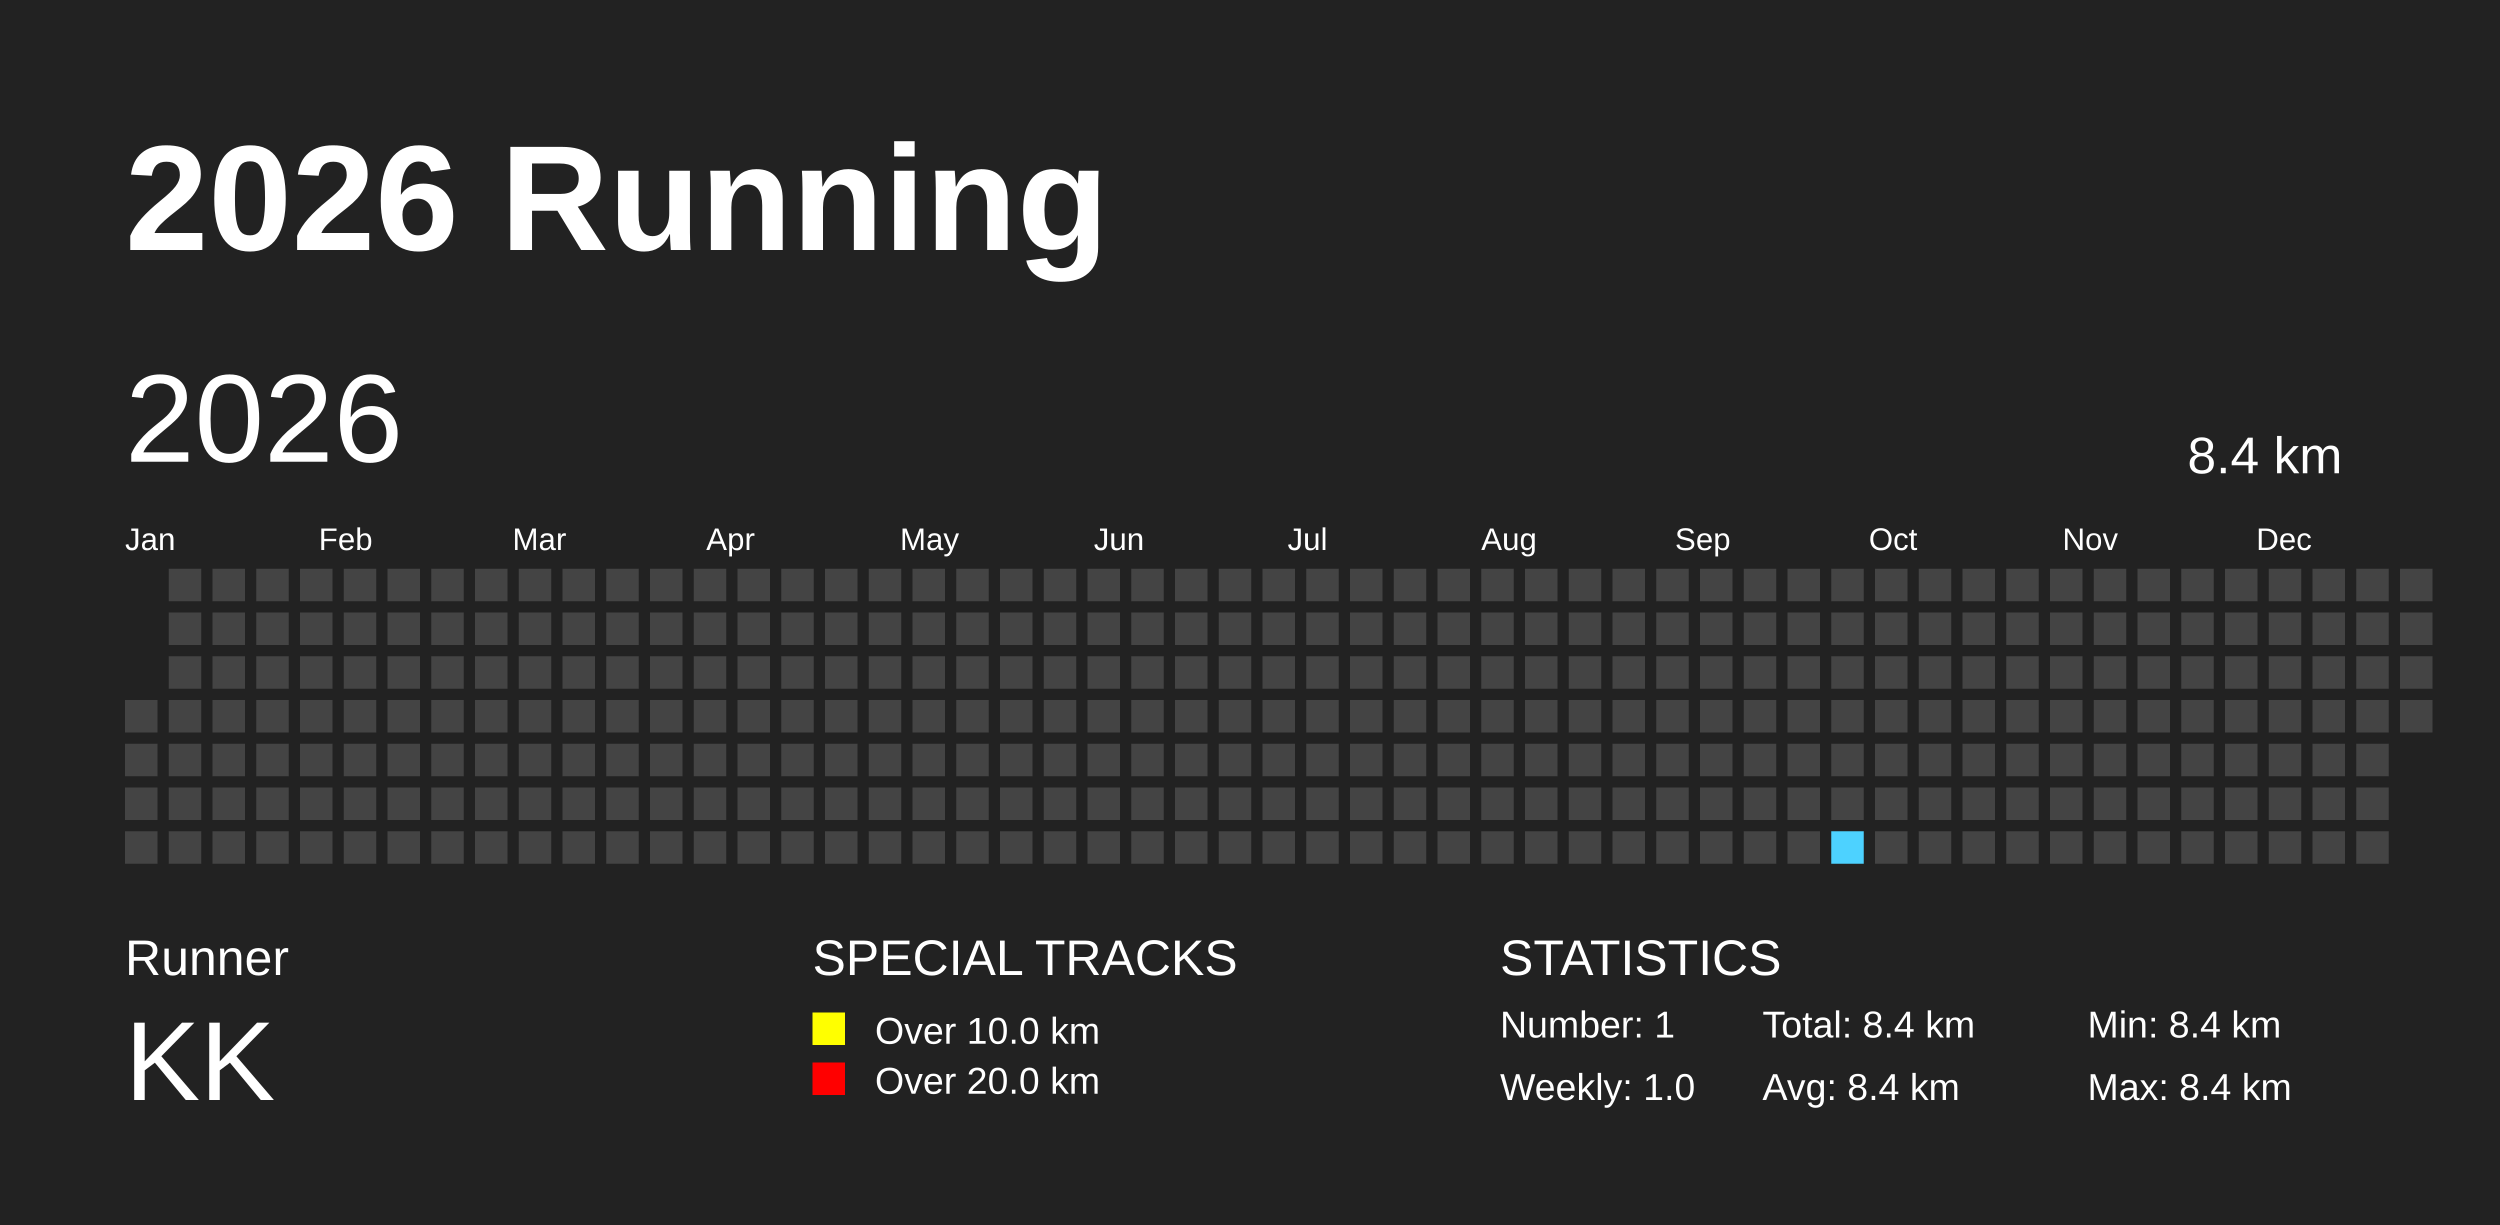
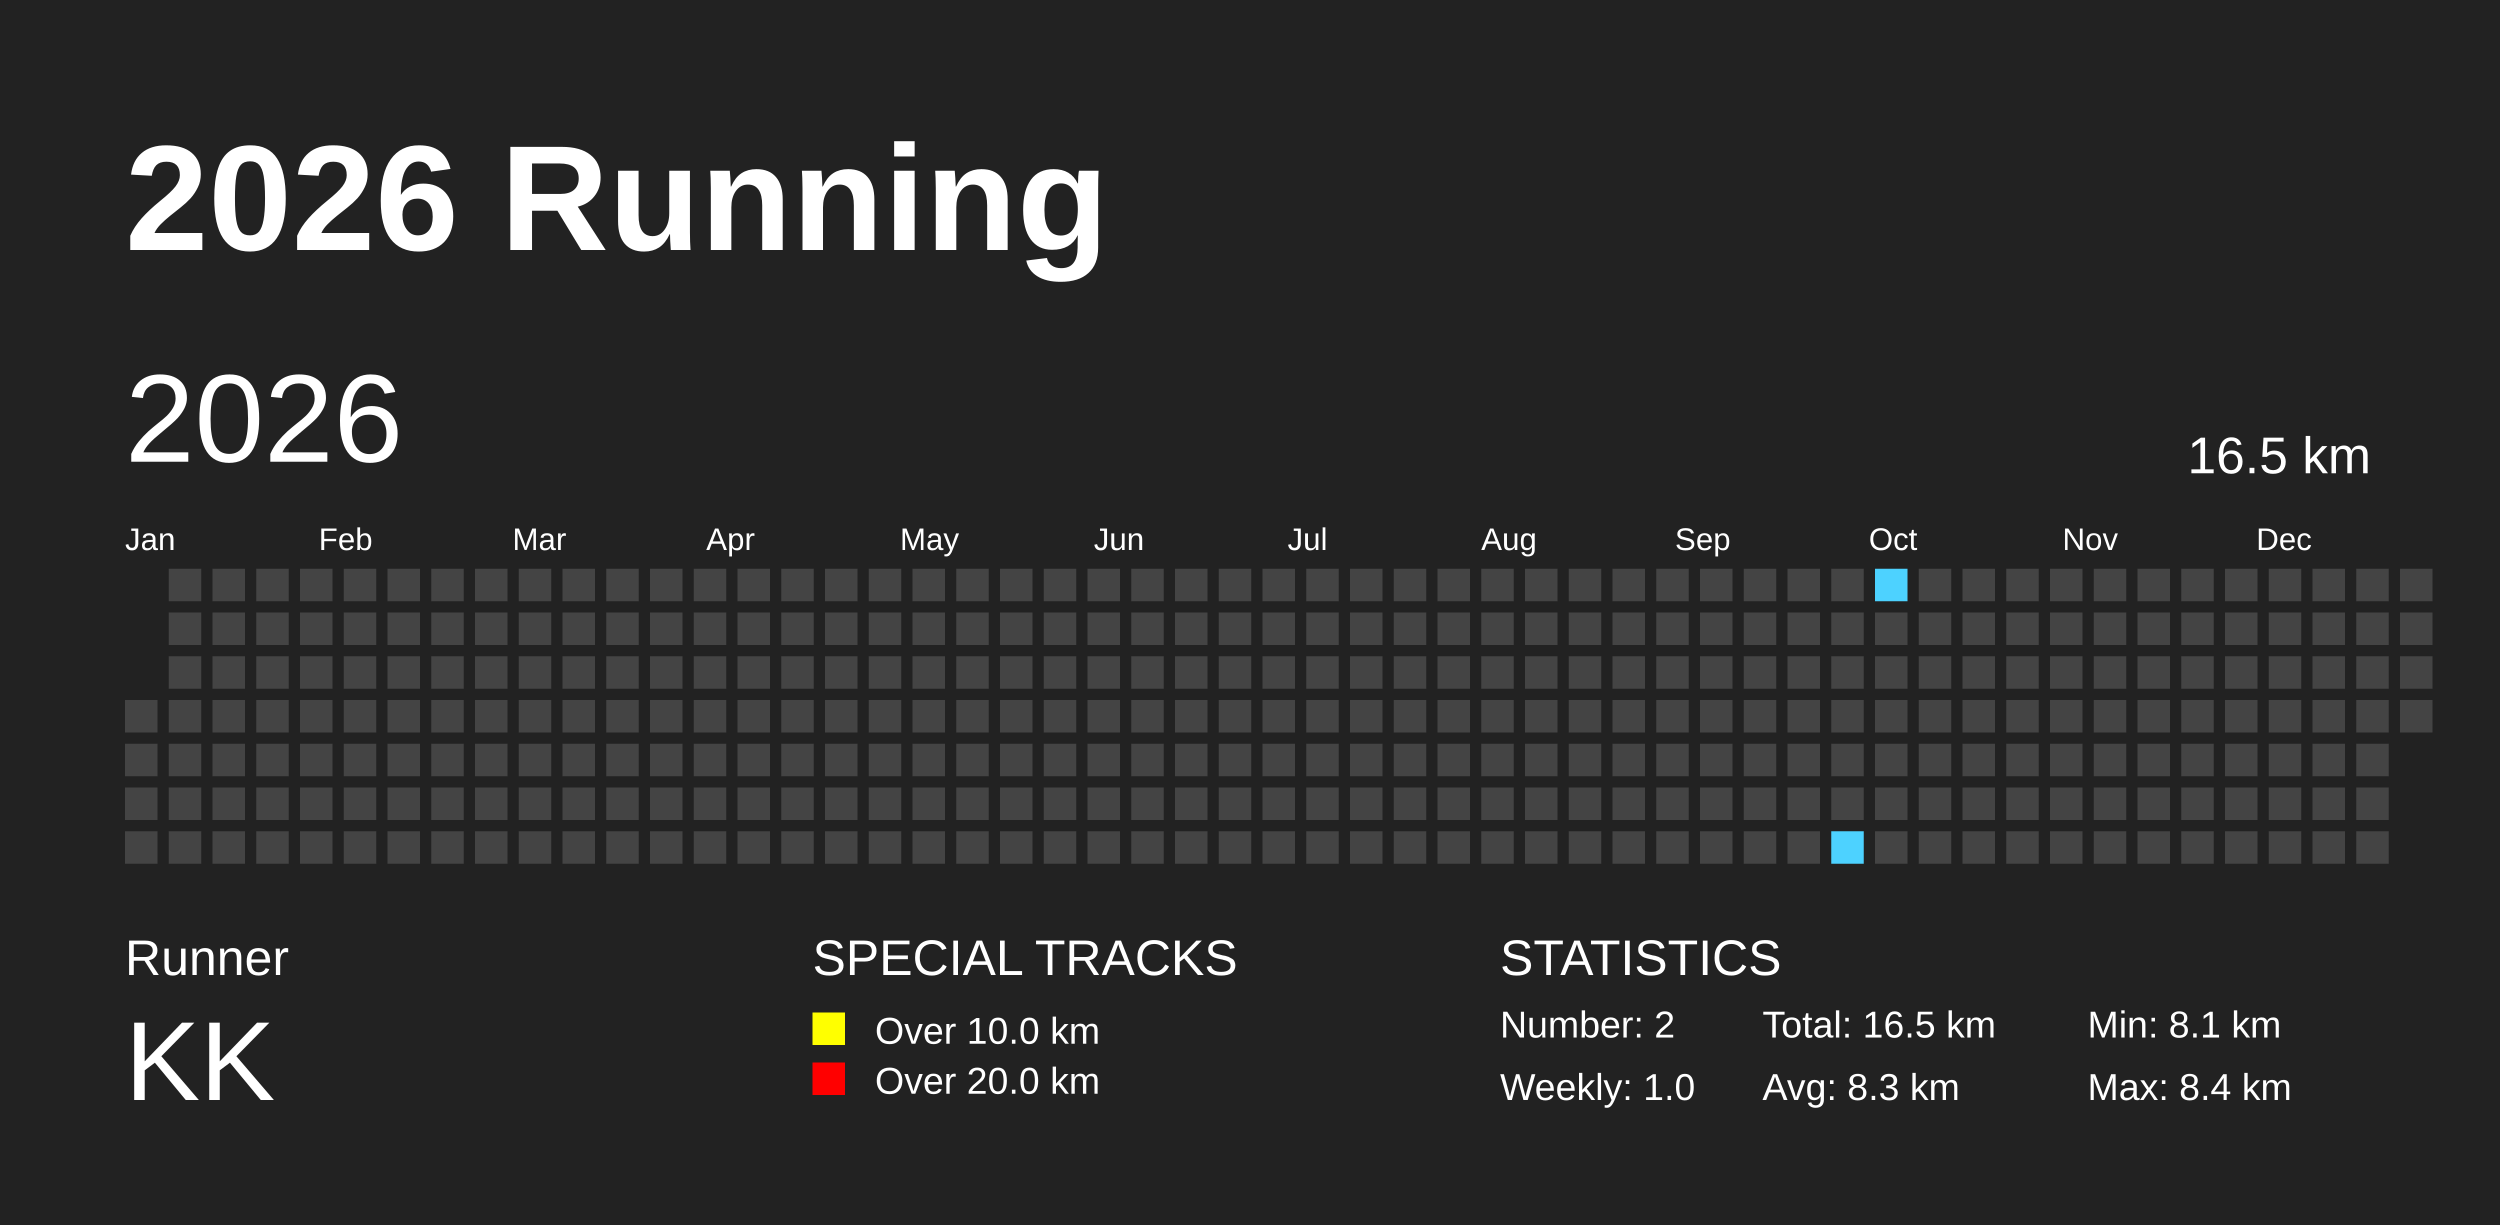
<svg xmlns="http://www.w3.org/2000/svg" baseProfile="full" height="98mm" version="1.1" viewBox="0,0,200,98" width="200mm">
  <defs>
    <pattern height="2" id="indoor-stripe" patternUnits="userSpaceOnUse" width="2">
      <line stroke="white" stroke-opacity="0.45" stroke-width="0.5" x1="0" x2="2" y1="2" y2="0" />
    </pattern>
  </defs>
  <rect fill="#222222" height="98" width="200" x="0" y="0" />
  <text fill="#FFFFFF" style="font-size:12px; font-family:Arial; font-weight:bold;" x="10" y="20">2026 Running</text>
  <text fill="#FFFFFF" style="font-size:4px; font-family:Arial" x="10" y="78">Runner</text>
  <text fill="#FFFFFF" style="font-size:9px; font-family:Arial" x="10" y="88">KK</text>
  <text fill="#FFFFFF" style="font-size:4px; font-family:Arial" x="65" y="78">SPECIAL TRACKS</text>
  <rect fill="yellow" height="2.6" width="2.6" x="65" y="81" />
  <text fill="#FFFFFF" style="font-size:3px; font-family:Arial" x="70" y="83.5">Over 10.0 km</text>
  <rect fill="red" height="2.6" width="2.6" x="65" y="85" />
  <text fill="#FFFFFF" style="font-size:3px; font-family:Arial" x="70" y="87.5">Over 20.0 km</text>
  <text fill="#FFFFFF" style="font-size:4px; font-family:Arial" x="120" y="78">STATISTICS</text>
-   <text fill="#FFFFFF" style="font-size:3px; font-family:Arial" x="120" y="83">Number: 1</text>
+   <text fill="#FFFFFF" style="font-size:3px; font-family:Arial" x="120" y="83">Number: 2</text>
  <text fill="#FFFFFF" style="font-size:3px; font-family:Arial" x="120" y="88">Weekly: 1.0</text>
-   <text fill="#FFFFFF" style="font-size:3px; font-family:Arial" x="141" y="83">Total: 8.4 km</text>
-   <text fill="#FFFFFF" style="font-size:3px; font-family:Arial" x="141" y="88">Avg: 8.4 km</text>
-   <text fill="#FFFFFF" style="font-size:3px; font-family:Arial" x="167" y="83">Min: 8.4 km</text>
+   <text fill="#FFFFFF" style="font-size:3px; font-family:Arial" x="141" y="83">Total: 16.5 km</text>
+   <text fill="#FFFFFF" style="font-size:3px; font-family:Arial" x="141" y="88">Avg: 8.3 km</text>
+   <text fill="#FFFFFF" style="font-size:3px; font-family:Arial" x="167" y="83">Min: 8.1 km</text>
  <text fill="#FFFFFF" style="font-size:3px; font-family:Arial" x="167" y="88">Max: 8.4 km</text>
  <text dominant-baseline="hanging" fill="#FFFFFF" style="font-size:10.0px; font-family:Arial;" x="10" y="30">2026</text>
-   <text dominant-baseline="hanging" fill="#FFFFFF" style="font-size:4.125px; font-family:Arial;" x="175" y="35">8.4 km</text>
+   <text dominant-baseline="hanging" fill="#FFFFFF" style="font-size:4.125px; font-family:Arial;" x="175" y="35">16.5 km</text>
  <text fill="#FFFFFF" style="font-size:2.5px; font-family:Arial" x="10.0" y="44">Jan</text>
  <text fill="#FFFFFF" style="font-size:2.5px; font-family:Arial" x="25.5" y="44">Feb</text>
  <text fill="#FFFFFF" style="font-size:2.5px; font-family:Arial" x="41.0" y="44">Mar</text>
  <text fill="#FFFFFF" style="font-size:2.5px; font-family:Arial" x="56.5" y="44">Apr</text>
  <text fill="#FFFFFF" style="font-size:2.5px; font-family:Arial" x="72.0" y="44">May</text>
  <text fill="#FFFFFF" style="font-size:2.5px; font-family:Arial" x="87.5" y="44">Jun</text>
  <text fill="#FFFFFF" style="font-size:2.5px; font-family:Arial" x="103.0" y="44">Jul</text>
  <text fill="#FFFFFF" style="font-size:2.5px; font-family:Arial" x="118.5" y="44">Aug</text>
  <text fill="#FFFFFF" style="font-size:2.5px; font-family:Arial" x="134.0" y="44">Sep</text>
  <text fill="#FFFFFF" style="font-size:2.5px; font-family:Arial" x="149.5" y="44">Oct</text>
  <text fill="#FFFFFF" style="font-size:2.5px; font-family:Arial" x="165.0" y="44">Nov</text>
  <text fill="#FFFFFF" style="font-size:2.5px; font-family:Arial" x="180.5" y="44">Dec</text>
  <rect fill="#444444" height="2.6" width="2.6" x="10.0" y="56.0" />
  <rect fill="#444444" height="2.6" width="2.6" x="10.0" y="59.5" />
  <rect fill="#444444" height="2.6" width="2.6" x="10.0" y="63.0" />
  <rect fill="#444444" height="2.6" width="2.6" x="10.0" y="66.5" />
  <rect fill="#444444" height="2.6" width="2.6" x="13.5" y="45.5" />
  <rect fill="#444444" height="2.6" width="2.6" x="13.5" y="49.0" />
  <rect fill="#444444" height="2.6" width="2.6" x="13.5" y="52.5" />
  <rect fill="#444444" height="2.6" width="2.6" x="13.5" y="56.0" />
  <rect fill="#444444" height="2.6" width="2.6" x="13.5" y="59.5" />
  <rect fill="#444444" height="2.6" width="2.6" x="13.5" y="63.0" />
  <rect fill="#444444" height="2.6" width="2.6" x="13.5" y="66.5" />
  <rect fill="#444444" height="2.6" width="2.6" x="17.0" y="45.5" />
  <rect fill="#444444" height="2.6" width="2.6" x="17.0" y="49.0" />
  <rect fill="#444444" height="2.6" width="2.6" x="17.0" y="52.5" />
  <rect fill="#444444" height="2.6" width="2.6" x="17.0" y="56.0" />
  <rect fill="#444444" height="2.6" width="2.6" x="17.0" y="59.5" />
  <rect fill="#444444" height="2.6" width="2.6" x="17.0" y="63.0" />
  <rect fill="#444444" height="2.6" width="2.6" x="17.0" y="66.5" />
  <rect fill="#444444" height="2.6" width="2.6" x="20.5" y="45.5" />
  <rect fill="#444444" height="2.6" width="2.6" x="20.5" y="49.0" />
  <rect fill="#444444" height="2.6" width="2.6" x="20.5" y="52.5" />
  <rect fill="#444444" height="2.6" width="2.6" x="20.5" y="56.0" />
  <rect fill="#444444" height="2.6" width="2.6" x="20.5" y="59.5" />
  <rect fill="#444444" height="2.6" width="2.6" x="20.5" y="63.0" />
  <rect fill="#444444" height="2.6" width="2.6" x="20.5" y="66.5" />
  <rect fill="#444444" height="2.6" width="2.6" x="24.0" y="45.5" />
  <rect fill="#444444" height="2.6" width="2.6" x="24.0" y="49.0" />
  <rect fill="#444444" height="2.6" width="2.6" x="24.0" y="52.5" />
  <rect fill="#444444" height="2.6" width="2.6" x="24.0" y="56.0" />
  <rect fill="#444444" height="2.6" width="2.6" x="24.0" y="59.5" />
  <rect fill="#444444" height="2.6" width="2.6" x="24.0" y="63.0" />
  <rect fill="#444444" height="2.6" width="2.6" x="24.0" y="66.5" />
  <rect fill="#444444" height="2.6" width="2.6" x="27.5" y="45.5" />
  <rect fill="#444444" height="2.6" width="2.6" x="27.5" y="49.0" />
  <rect fill="#444444" height="2.6" width="2.6" x="27.5" y="52.5" />
  <rect fill="#444444" height="2.6" width="2.6" x="27.5" y="56.0" />
  <rect fill="#444444" height="2.6" width="2.6" x="27.5" y="59.5" />
  <rect fill="#444444" height="2.6" width="2.6" x="27.5" y="63.0" />
  <rect fill="#444444" height="2.6" width="2.6" x="27.5" y="66.5" />
  <rect fill="#444444" height="2.6" width="2.6" x="31.0" y="45.5" />
  <rect fill="#444444" height="2.6" width="2.6" x="31.0" y="49.0" />
  <rect fill="#444444" height="2.6" width="2.6" x="31.0" y="52.5" />
  <rect fill="#444444" height="2.6" width="2.6" x="31.0" y="56.0" />
  <rect fill="#444444" height="2.6" width="2.6" x="31.0" y="59.5" />
  <rect fill="#444444" height="2.6" width="2.6" x="31.0" y="63.0" />
  <rect fill="#444444" height="2.6" width="2.6" x="31.0" y="66.5" />
  <rect fill="#444444" height="2.6" width="2.6" x="34.5" y="45.5" />
  <rect fill="#444444" height="2.6" width="2.6" x="34.5" y="49.0" />
  <rect fill="#444444" height="2.6" width="2.6" x="34.5" y="52.5" />
  <rect fill="#444444" height="2.6" width="2.6" x="34.5" y="56.0" />
  <rect fill="#444444" height="2.6" width="2.6" x="34.5" y="59.5" />
  <rect fill="#444444" height="2.6" width="2.6" x="34.5" y="63.0" />
  <rect fill="#444444" height="2.6" width="2.6" x="34.5" y="66.5" />
  <rect fill="#444444" height="2.6" width="2.6" x="38.0" y="45.5" />
  <rect fill="#444444" height="2.6" width="2.6" x="38.0" y="49.0" />
  <rect fill="#444444" height="2.6" width="2.6" x="38.0" y="52.5" />
  <rect fill="#444444" height="2.6" width="2.6" x="38.0" y="56.0" />
  <rect fill="#444444" height="2.6" width="2.6" x="38.0" y="59.5" />
  <rect fill="#444444" height="2.6" width="2.6" x="38.0" y="63.0" />
  <rect fill="#444444" height="2.6" width="2.6" x="38.0" y="66.5" />
  <rect fill="#444444" height="2.6" width="2.6" x="41.5" y="45.5" />
  <rect fill="#444444" height="2.6" width="2.6" x="41.5" y="49.0" />
  <rect fill="#444444" height="2.6" width="2.6" x="41.5" y="52.5" />
  <rect fill="#444444" height="2.6" width="2.6" x="41.5" y="56.0" />
  <rect fill="#444444" height="2.6" width="2.6" x="41.5" y="59.5" />
  <rect fill="#444444" height="2.6" width="2.6" x="41.5" y="63.0" />
  <rect fill="#444444" height="2.6" width="2.6" x="41.5" y="66.5" />
  <rect fill="#444444" height="2.6" width="2.6" x="45.0" y="45.5" />
  <rect fill="#444444" height="2.6" width="2.6" x="45.0" y="49.0" />
  <rect fill="#444444" height="2.6" width="2.6" x="45.0" y="52.5" />
  <rect fill="#444444" height="2.6" width="2.6" x="45.0" y="56.0" />
  <rect fill="#444444" height="2.6" width="2.6" x="45.0" y="59.5" />
  <rect fill="#444444" height="2.6" width="2.6" x="45.0" y="63.0" />
  <rect fill="#444444" height="2.6" width="2.6" x="45.0" y="66.5" />
  <rect fill="#444444" height="2.6" width="2.6" x="48.5" y="45.5" />
  <rect fill="#444444" height="2.6" width="2.6" x="48.5" y="49.0" />
  <rect fill="#444444" height="2.6" width="2.6" x="48.5" y="52.5" />
  <rect fill="#444444" height="2.6" width="2.6" x="48.5" y="56.0" />
  <rect fill="#444444" height="2.6" width="2.6" x="48.5" y="59.5" />
  <rect fill="#444444" height="2.6" width="2.6" x="48.5" y="63.0" />
  <rect fill="#444444" height="2.6" width="2.6" x="48.5" y="66.5" />
  <rect fill="#444444" height="2.6" width="2.6" x="52.0" y="45.5" />
  <rect fill="#444444" height="2.6" width="2.6" x="52.0" y="49.0" />
  <rect fill="#444444" height="2.6" width="2.6" x="52.0" y="52.5" />
  <rect fill="#444444" height="2.6" width="2.6" x="52.0" y="56.0" />
  <rect fill="#444444" height="2.6" width="2.6" x="52.0" y="59.5" />
  <rect fill="#444444" height="2.6" width="2.6" x="52.0" y="63.0" />
  <rect fill="#444444" height="2.6" width="2.6" x="52.0" y="66.5" />
  <rect fill="#444444" height="2.6" width="2.6" x="55.5" y="45.5" />
  <rect fill="#444444" height="2.6" width="2.6" x="55.5" y="49.0" />
  <rect fill="#444444" height="2.6" width="2.6" x="55.5" y="52.5" />
  <rect fill="#444444" height="2.6" width="2.6" x="55.5" y="56.0" />
  <rect fill="#444444" height="2.6" width="2.6" x="55.5" y="59.5" />
  <rect fill="#444444" height="2.6" width="2.6" x="55.5" y="63.0" />
  <rect fill="#444444" height="2.6" width="2.6" x="55.5" y="66.5" />
  <rect fill="#444444" height="2.6" width="2.6" x="59.0" y="45.5" />
  <rect fill="#444444" height="2.6" width="2.6" x="59.0" y="49.0" />
  <rect fill="#444444" height="2.6" width="2.6" x="59.0" y="52.5" />
  <rect fill="#444444" height="2.6" width="2.6" x="59.0" y="56.0" />
  <rect fill="#444444" height="2.6" width="2.6" x="59.0" y="59.5" />
  <rect fill="#444444" height="2.6" width="2.6" x="59.0" y="63.0" />
  <rect fill="#444444" height="2.6" width="2.6" x="59.0" y="66.5" />
  <rect fill="#444444" height="2.6" width="2.6" x="62.5" y="45.5" />
  <rect fill="#444444" height="2.6" width="2.6" x="62.5" y="49.0" />
  <rect fill="#444444" height="2.6" width="2.6" x="62.5" y="52.5" />
  <rect fill="#444444" height="2.6" width="2.6" x="62.5" y="56.0" />
  <rect fill="#444444" height="2.6" width="2.6" x="62.5" y="59.5" />
  <rect fill="#444444" height="2.6" width="2.6" x="62.5" y="63.0" />
  <rect fill="#444444" height="2.6" width="2.6" x="62.5" y="66.5" />
  <rect fill="#444444" height="2.6" width="2.6" x="66.0" y="45.5" />
  <rect fill="#444444" height="2.6" width="2.6" x="66.0" y="49.0" />
  <rect fill="#444444" height="2.6" width="2.6" x="66.0" y="52.5" />
  <rect fill="#444444" height="2.6" width="2.6" x="66.0" y="56.0" />
  <rect fill="#444444" height="2.6" width="2.6" x="66.0" y="59.5" />
  <rect fill="#444444" height="2.6" width="2.6" x="66.0" y="63.0" />
  <rect fill="#444444" height="2.6" width="2.6" x="66.0" y="66.5" />
  <rect fill="#444444" height="2.6" width="2.6" x="69.5" y="45.5" />
  <rect fill="#444444" height="2.6" width="2.6" x="69.5" y="49.0" />
  <rect fill="#444444" height="2.6" width="2.6" x="69.5" y="52.5" />
  <rect fill="#444444" height="2.6" width="2.6" x="69.5" y="56.0" />
  <rect fill="#444444" height="2.6" width="2.6" x="69.5" y="59.5" />
  <rect fill="#444444" height="2.6" width="2.6" x="69.5" y="63.0" />
  <rect fill="#444444" height="2.6" width="2.6" x="69.5" y="66.5" />
  <rect fill="#444444" height="2.6" width="2.6" x="73.0" y="45.5" />
  <rect fill="#444444" height="2.6" width="2.6" x="73.0" y="49.0" />
  <rect fill="#444444" height="2.6" width="2.6" x="73.0" y="52.5" />
  <rect fill="#444444" height="2.6" width="2.6" x="73.0" y="56.0" />
  <rect fill="#444444" height="2.6" width="2.6" x="73.0" y="59.5" />
  <rect fill="#444444" height="2.6" width="2.6" x="73.0" y="63.0" />
  <rect fill="#444444" height="2.6" width="2.6" x="73.0" y="66.5" />
  <rect fill="#444444" height="2.6" width="2.6" x="76.5" y="45.5" />
  <rect fill="#444444" height="2.6" width="2.6" x="76.5" y="49.0" />
  <rect fill="#444444" height="2.6" width="2.6" x="76.5" y="52.5" />
  <rect fill="#444444" height="2.6" width="2.6" x="76.5" y="56.0" />
  <rect fill="#444444" height="2.6" width="2.6" x="76.5" y="59.5" />
  <rect fill="#444444" height="2.6" width="2.6" x="76.5" y="63.0" />
  <rect fill="#444444" height="2.6" width="2.6" x="76.5" y="66.5" />
  <rect fill="#444444" height="2.6" width="2.6" x="80.0" y="45.5" />
  <rect fill="#444444" height="2.6" width="2.6" x="80.0" y="49.0" />
  <rect fill="#444444" height="2.6" width="2.6" x="80.0" y="52.5" />
  <rect fill="#444444" height="2.6" width="2.6" x="80.0" y="56.0" />
  <rect fill="#444444" height="2.6" width="2.6" x="80.0" y="59.5" />
  <rect fill="#444444" height="2.6" width="2.6" x="80.0" y="63.0" />
  <rect fill="#444444" height="2.6" width="2.6" x="80.0" y="66.5" />
  <rect fill="#444444" height="2.6" width="2.6" x="83.5" y="45.5" />
  <rect fill="#444444" height="2.6" width="2.6" x="83.5" y="49.0" />
  <rect fill="#444444" height="2.6" width="2.6" x="83.5" y="52.5" />
  <rect fill="#444444" height="2.6" width="2.6" x="83.5" y="56.0" />
  <rect fill="#444444" height="2.6" width="2.6" x="83.5" y="59.5" />
  <rect fill="#444444" height="2.6" width="2.6" x="83.5" y="63.0" />
  <rect fill="#444444" height="2.6" width="2.6" x="83.5" y="66.5" />
  <rect fill="#444444" height="2.6" width="2.6" x="87.0" y="45.5" />
  <rect fill="#444444" height="2.6" width="2.6" x="87.0" y="49.0" />
  <rect fill="#444444" height="2.6" width="2.6" x="87.0" y="52.5" />
  <rect fill="#444444" height="2.6" width="2.6" x="87.0" y="56.0" />
  <rect fill="#444444" height="2.6" width="2.6" x="87.0" y="59.5" />
  <rect fill="#444444" height="2.6" width="2.6" x="87.0" y="63.0" />
  <rect fill="#444444" height="2.6" width="2.6" x="87.0" y="66.5" />
  <rect fill="#444444" height="2.6" width="2.6" x="90.5" y="45.5" />
  <rect fill="#444444" height="2.6" width="2.6" x="90.5" y="49.0" />
  <rect fill="#444444" height="2.6" width="2.6" x="90.5" y="52.5" />
  <rect fill="#444444" height="2.6" width="2.6" x="90.5" y="56.0" />
  <rect fill="#444444" height="2.6" width="2.6" x="90.5" y="59.5" />
  <rect fill="#444444" height="2.6" width="2.6" x="90.5" y="63.0" />
  <rect fill="#444444" height="2.6" width="2.6" x="90.5" y="66.5" />
  <rect fill="#444444" height="2.6" width="2.6" x="94.0" y="45.5" />
  <rect fill="#444444" height="2.6" width="2.6" x="94.0" y="49.0" />
  <rect fill="#444444" height="2.6" width="2.6" x="94.0" y="52.5" />
  <rect fill="#444444" height="2.6" width="2.6" x="94.0" y="56.0" />
  <rect fill="#444444" height="2.6" width="2.6" x="94.0" y="59.5" />
  <rect fill="#444444" height="2.6" width="2.6" x="94.0" y="63.0" />
  <rect fill="#444444" height="2.6" width="2.6" x="94.0" y="66.5" />
  <rect fill="#444444" height="2.6" width="2.6" x="97.5" y="45.5" />
  <rect fill="#444444" height="2.6" width="2.6" x="97.5" y="49.0" />
  <rect fill="#444444" height="2.6" width="2.6" x="97.5" y="52.5" />
  <rect fill="#444444" height="2.6" width="2.6" x="97.5" y="56.0" />
  <rect fill="#444444" height="2.6" width="2.6" x="97.5" y="59.5" />
  <rect fill="#444444" height="2.6" width="2.6" x="97.5" y="63.0" />
  <rect fill="#444444" height="2.6" width="2.6" x="97.5" y="66.5" />
  <rect fill="#444444" height="2.6" width="2.6" x="101.0" y="45.5" />
  <rect fill="#444444" height="2.6" width="2.6" x="101.0" y="49.0" />
  <rect fill="#444444" height="2.6" width="2.6" x="101.0" y="52.5" />
  <rect fill="#444444" height="2.6" width="2.6" x="101.0" y="56.0" />
  <rect fill="#444444" height="2.6" width="2.6" x="101.0" y="59.5" />
  <rect fill="#444444" height="2.6" width="2.6" x="101.0" y="63.0" />
  <rect fill="#444444" height="2.6" width="2.6" x="101.0" y="66.5" />
  <rect fill="#444444" height="2.6" width="2.6" x="104.5" y="45.5" />
  <rect fill="#444444" height="2.6" width="2.6" x="104.5" y="49.0" />
  <rect fill="#444444" height="2.6" width="2.6" x="104.5" y="52.5" />
  <rect fill="#444444" height="2.6" width="2.6" x="104.5" y="56.0" />
  <rect fill="#444444" height="2.6" width="2.6" x="104.5" y="59.5" />
  <rect fill="#444444" height="2.6" width="2.6" x="104.5" y="63.0" />
  <rect fill="#444444" height="2.6" width="2.6" x="104.5" y="66.5" />
  <rect fill="#444444" height="2.6" width="2.6" x="108.0" y="45.5" />
  <rect fill="#444444" height="2.6" width="2.6" x="108.0" y="49.0" />
  <rect fill="#444444" height="2.6" width="2.6" x="108.0" y="52.5" />
  <rect fill="#444444" height="2.6" width="2.6" x="108.0" y="56.0" />
  <rect fill="#444444" height="2.6" width="2.6" x="108.0" y="59.5" />
  <rect fill="#444444" height="2.6" width="2.6" x="108.0" y="63.0" />
  <rect fill="#444444" height="2.6" width="2.6" x="108.0" y="66.5" />
  <rect fill="#444444" height="2.6" width="2.6" x="111.5" y="45.5" />
  <rect fill="#444444" height="2.6" width="2.6" x="111.5" y="49.0" />
  <rect fill="#444444" height="2.6" width="2.6" x="111.5" y="52.5" />
  <rect fill="#444444" height="2.6" width="2.6" x="111.5" y="56.0" />
  <rect fill="#444444" height="2.6" width="2.6" x="111.5" y="59.5" />
  <rect fill="#444444" height="2.6" width="2.6" x="111.5" y="63.0" />
  <rect fill="#444444" height="2.6" width="2.6" x="111.5" y="66.5" />
  <rect fill="#444444" height="2.6" width="2.6" x="115.0" y="45.5" />
  <rect fill="#444444" height="2.6" width="2.6" x="115.0" y="49.0" />
  <rect fill="#444444" height="2.6" width="2.6" x="115.0" y="52.5" />
  <rect fill="#444444" height="2.6" width="2.6" x="115.0" y="56.0" />
  <rect fill="#444444" height="2.6" width="2.6" x="115.0" y="59.5" />
  <rect fill="#444444" height="2.6" width="2.6" x="115.0" y="63.0" />
  <rect fill="#444444" height="2.6" width="2.6" x="115.0" y="66.5" />
  <rect fill="#444444" height="2.6" width="2.6" x="118.5" y="45.5" />
  <rect fill="#444444" height="2.6" width="2.6" x="118.5" y="49.0" />
  <rect fill="#444444" height="2.6" width="2.6" x="118.5" y="52.5" />
  <rect fill="#444444" height="2.6" width="2.6" x="118.5" y="56.0" />
  <rect fill="#444444" height="2.6" width="2.6" x="118.5" y="59.5" />
  <rect fill="#444444" height="2.6" width="2.6" x="118.5" y="63.0" />
  <rect fill="#444444" height="2.6" width="2.6" x="118.5" y="66.5" />
  <rect fill="#444444" height="2.6" width="2.6" x="122.0" y="45.5" />
  <rect fill="#444444" height="2.6" width="2.6" x="122.0" y="49.0" />
  <rect fill="#444444" height="2.6" width="2.6" x="122.0" y="52.5" />
  <rect fill="#444444" height="2.6" width="2.6" x="122.0" y="56.0" />
  <rect fill="#444444" height="2.6" width="2.6" x="122.0" y="59.5" />
  <rect fill="#444444" height="2.6" width="2.6" x="122.0" y="63.0" />
  <rect fill="#444444" height="2.6" width="2.6" x="122.0" y="66.5" />
  <rect fill="#444444" height="2.6" width="2.6" x="125.5" y="45.5" />
  <rect fill="#444444" height="2.6" width="2.6" x="125.5" y="49.0" />
  <rect fill="#444444" height="2.6" width="2.6" x="125.5" y="52.5" />
  <rect fill="#444444" height="2.6" width="2.6" x="125.5" y="56.0" />
  <rect fill="#444444" height="2.6" width="2.6" x="125.5" y="59.5" />
  <rect fill="#444444" height="2.6" width="2.6" x="125.5" y="63.0" />
  <rect fill="#444444" height="2.6" width="2.6" x="125.5" y="66.5" />
  <rect fill="#444444" height="2.6" width="2.6" x="129.0" y="45.5" />
  <rect fill="#444444" height="2.6" width="2.6" x="129.0" y="49.0" />
  <rect fill="#444444" height="2.6" width="2.6" x="129.0" y="52.5" />
  <rect fill="#444444" height="2.6" width="2.6" x="129.0" y="56.0" />
  <rect fill="#444444" height="2.6" width="2.6" x="129.0" y="59.5" />
  <rect fill="#444444" height="2.6" width="2.6" x="129.0" y="63.0" />
  <rect fill="#444444" height="2.6" width="2.6" x="129.0" y="66.5" />
  <rect fill="#444444" height="2.6" width="2.6" x="132.5" y="45.5" />
  <rect fill="#444444" height="2.6" width="2.6" x="132.5" y="49.0" />
  <rect fill="#444444" height="2.6" width="2.6" x="132.5" y="52.5" />
  <rect fill="#444444" height="2.6" width="2.6" x="132.5" y="56.0" />
  <rect fill="#444444" height="2.6" width="2.6" x="132.5" y="59.5" />
  <rect fill="#444444" height="2.6" width="2.6" x="132.5" y="63.0" />
  <rect fill="#444444" height="2.6" width="2.6" x="132.5" y="66.5" />
  <rect fill="#444444" height="2.6" width="2.6" x="136.0" y="45.5" />
  <rect fill="#444444" height="2.6" width="2.6" x="136.0" y="49.0" />
  <rect fill="#444444" height="2.6" width="2.6" x="136.0" y="52.5" />
  <rect fill="#444444" height="2.6" width="2.6" x="136.0" y="56.0" />
  <rect fill="#444444" height="2.6" width="2.6" x="136.0" y="59.5" />
  <rect fill="#444444" height="2.6" width="2.6" x="136.0" y="63.0" />
  <rect fill="#444444" height="2.6" width="2.6" x="136.0" y="66.5" />
  <rect fill="#444444" height="2.6" width="2.6" x="139.5" y="45.5" />
  <rect fill="#444444" height="2.6" width="2.6" x="139.5" y="49.0" />
  <rect fill="#444444" height="2.6" width="2.6" x="139.5" y="52.5" />
  <rect fill="#444444" height="2.6" width="2.6" x="139.5" y="56.0" />
  <rect fill="#444444" height="2.6" width="2.6" x="139.5" y="59.5" />
  <rect fill="#444444" height="2.6" width="2.6" x="139.5" y="63.0" />
  <rect fill="#444444" height="2.6" width="2.6" x="139.5" y="66.5" />
  <rect fill="#444444" height="2.6" width="2.6" x="143.0" y="45.5" />
  <rect fill="#444444" height="2.6" width="2.6" x="143.0" y="49.0" />
  <rect fill="#444444" height="2.6" width="2.6" x="143.0" y="52.5" />
  <rect fill="#444444" height="2.6" width="2.6" x="143.0" y="56.0" />
  <rect fill="#444444" height="2.6" width="2.6" x="143.0" y="59.5" />
  <rect fill="#444444" height="2.6" width="2.6" x="143.0" y="63.0" />
  <rect fill="#444444" height="2.6" width="2.6" x="143.0" y="66.5" />
  <rect fill="#444444" height="2.6" width="2.6" x="146.5" y="45.5" />
  <rect fill="#444444" height="2.6" width="2.6" x="146.5" y="49.0" />
  <rect fill="#444444" height="2.6" width="2.6" x="146.5" y="52.5" />
  <rect fill="#444444" height="2.6" width="2.6" x="146.5" y="56.0" />
  <rect fill="#444444" height="2.6" width="2.6" x="146.5" y="59.5" />
  <rect fill="#444444" height="2.6" width="2.6" x="146.5" y="63.0" />
  <rect fill="#4DD2FF" height="2.6" width="2.6" x="146.5" y="66.5" />
-   <rect fill="#444444" height="2.6" width="2.6" x="150.0" y="45.5" />
+   <rect fill="#4DD2FF" height="2.6" width="2.6" x="150.0" y="45.5" />
  <rect fill="#444444" height="2.6" width="2.6" x="150.0" y="49.0" />
  <rect fill="#444444" height="2.6" width="2.6" x="150.0" y="52.5" />
  <rect fill="#444444" height="2.6" width="2.6" x="150.0" y="56.0" />
  <rect fill="#444444" height="2.6" width="2.6" x="150.0" y="59.5" />
  <rect fill="#444444" height="2.6" width="2.6" x="150.0" y="63.0" />
  <rect fill="#444444" height="2.6" width="2.6" x="150.0" y="66.5" />
  <rect fill="#444444" height="2.6" width="2.6" x="153.5" y="45.5" />
  <rect fill="#444444" height="2.6" width="2.6" x="153.5" y="49.0" />
  <rect fill="#444444" height="2.6" width="2.6" x="153.5" y="52.5" />
  <rect fill="#444444" height="2.6" width="2.6" x="153.5" y="56.0" />
  <rect fill="#444444" height="2.6" width="2.6" x="153.5" y="59.5" />
  <rect fill="#444444" height="2.6" width="2.6" x="153.5" y="63.0" />
  <rect fill="#444444" height="2.6" width="2.6" x="153.5" y="66.5" />
  <rect fill="#444444" height="2.6" width="2.6" x="157.0" y="45.5" />
  <rect fill="#444444" height="2.6" width="2.6" x="157.0" y="49.0" />
  <rect fill="#444444" height="2.6" width="2.6" x="157.0" y="52.5" />
  <rect fill="#444444" height="2.6" width="2.6" x="157.0" y="56.0" />
  <rect fill="#444444" height="2.6" width="2.6" x="157.0" y="59.5" />
  <rect fill="#444444" height="2.6" width="2.6" x="157.0" y="63.0" />
  <rect fill="#444444" height="2.6" width="2.6" x="157.0" y="66.5" />
  <rect fill="#444444" height="2.6" width="2.6" x="160.5" y="45.5" />
  <rect fill="#444444" height="2.6" width="2.6" x="160.5" y="49.0" />
  <rect fill="#444444" height="2.6" width="2.6" x="160.5" y="52.5" />
  <rect fill="#444444" height="2.6" width="2.6" x="160.5" y="56.0" />
  <rect fill="#444444" height="2.6" width="2.6" x="160.5" y="59.5" />
  <rect fill="#444444" height="2.6" width="2.6" x="160.5" y="63.0" />
  <rect fill="#444444" height="2.6" width="2.6" x="160.5" y="66.5" />
  <rect fill="#444444" height="2.6" width="2.6" x="164.0" y="45.5" />
  <rect fill="#444444" height="2.6" width="2.6" x="164.0" y="49.0" />
  <rect fill="#444444" height="2.6" width="2.6" x="164.0" y="52.5" />
  <rect fill="#444444" height="2.6" width="2.6" x="164.0" y="56.0" />
  <rect fill="#444444" height="2.6" width="2.6" x="164.0" y="59.5" />
  <rect fill="#444444" height="2.6" width="2.6" x="164.0" y="63.0" />
  <rect fill="#444444" height="2.6" width="2.6" x="164.0" y="66.5" />
  <rect fill="#444444" height="2.6" width="2.6" x="167.5" y="45.5" />
  <rect fill="#444444" height="2.6" width="2.6" x="167.5" y="49.0" />
  <rect fill="#444444" height="2.6" width="2.6" x="167.5" y="52.5" />
  <rect fill="#444444" height="2.6" width="2.6" x="167.5" y="56.0" />
  <rect fill="#444444" height="2.6" width="2.6" x="167.5" y="59.5" />
  <rect fill="#444444" height="2.6" width="2.6" x="167.5" y="63.0" />
  <rect fill="#444444" height="2.6" width="2.6" x="167.5" y="66.5" />
  <rect fill="#444444" height="2.6" width="2.6" x="171.0" y="45.5" />
  <rect fill="#444444" height="2.6" width="2.6" x="171.0" y="49.0" />
  <rect fill="#444444" height="2.6" width="2.6" x="171.0" y="52.5" />
  <rect fill="#444444" height="2.6" width="2.6" x="171.0" y="56.0" />
  <rect fill="#444444" height="2.6" width="2.6" x="171.0" y="59.5" />
  <rect fill="#444444" height="2.6" width="2.6" x="171.0" y="63.0" />
  <rect fill="#444444" height="2.6" width="2.6" x="171.0" y="66.5" />
  <rect fill="#444444" height="2.6" width="2.6" x="174.5" y="45.5" />
  <rect fill="#444444" height="2.6" width="2.6" x="174.5" y="49.0" />
  <rect fill="#444444" height="2.6" width="2.6" x="174.5" y="52.5" />
  <rect fill="#444444" height="2.6" width="2.6" x="174.5" y="56.0" />
  <rect fill="#444444" height="2.6" width="2.6" x="174.5" y="59.5" />
  <rect fill="#444444" height="2.6" width="2.6" x="174.5" y="63.0" />
  <rect fill="#444444" height="2.6" width="2.6" x="174.5" y="66.5" />
  <rect fill="#444444" height="2.6" width="2.6" x="178.0" y="45.5" />
  <rect fill="#444444" height="2.6" width="2.6" x="178.0" y="49.0" />
  <rect fill="#444444" height="2.6" width="2.6" x="178.0" y="52.5" />
  <rect fill="#444444" height="2.6" width="2.6" x="178.0" y="56.0" />
  <rect fill="#444444" height="2.6" width="2.6" x="178.0" y="59.5" />
  <rect fill="#444444" height="2.6" width="2.6" x="178.0" y="63.0" />
  <rect fill="#444444" height="2.6" width="2.6" x="178.0" y="66.5" />
  <rect fill="#444444" height="2.6" width="2.6" x="181.5" y="45.5" />
  <rect fill="#444444" height="2.6" width="2.6" x="181.5" y="49.0" />
  <rect fill="#444444" height="2.6" width="2.6" x="181.5" y="52.5" />
  <rect fill="#444444" height="2.6" width="2.6" x="181.5" y="56.0" />
  <rect fill="#444444" height="2.6" width="2.6" x="181.5" y="59.5" />
  <rect fill="#444444" height="2.6" width="2.6" x="181.5" y="63.0" />
  <rect fill="#444444" height="2.6" width="2.6" x="181.5" y="66.5" />
  <rect fill="#444444" height="2.6" width="2.6" x="185.0" y="45.5" />
  <rect fill="#444444" height="2.6" width="2.6" x="185.0" y="49.0" />
  <rect fill="#444444" height="2.6" width="2.6" x="185.0" y="52.5" />
  <rect fill="#444444" height="2.6" width="2.6" x="185.0" y="56.0" />
  <rect fill="#444444" height="2.6" width="2.6" x="185.0" y="59.5" />
  <rect fill="#444444" height="2.6" width="2.6" x="185.0" y="63.0" />
  <rect fill="#444444" height="2.6" width="2.6" x="185.0" y="66.5" />
  <rect fill="#444444" height="2.6" width="2.6" x="188.5" y="45.5" />
  <rect fill="#444444" height="2.6" width="2.6" x="188.5" y="49.0" />
  <rect fill="#444444" height="2.6" width="2.6" x="188.5" y="52.5" />
  <rect fill="#444444" height="2.6" width="2.6" x="188.5" y="56.0" />
  <rect fill="#444444" height="2.6" width="2.6" x="188.5" y="59.5" />
  <rect fill="#444444" height="2.6" width="2.6" x="188.5" y="63.0" />
  <rect fill="#444444" height="2.6" width="2.6" x="188.5" y="66.5" />
  <rect fill="#444444" height="2.6" width="2.6" x="192.0" y="45.5" />
  <rect fill="#444444" height="2.6" width="2.6" x="192.0" y="49.0" />
  <rect fill="#444444" height="2.6" width="2.6" x="192.0" y="52.5" />
  <rect fill="#444444" height="2.6" width="2.6" x="192.0" y="56.0" />
</svg>
